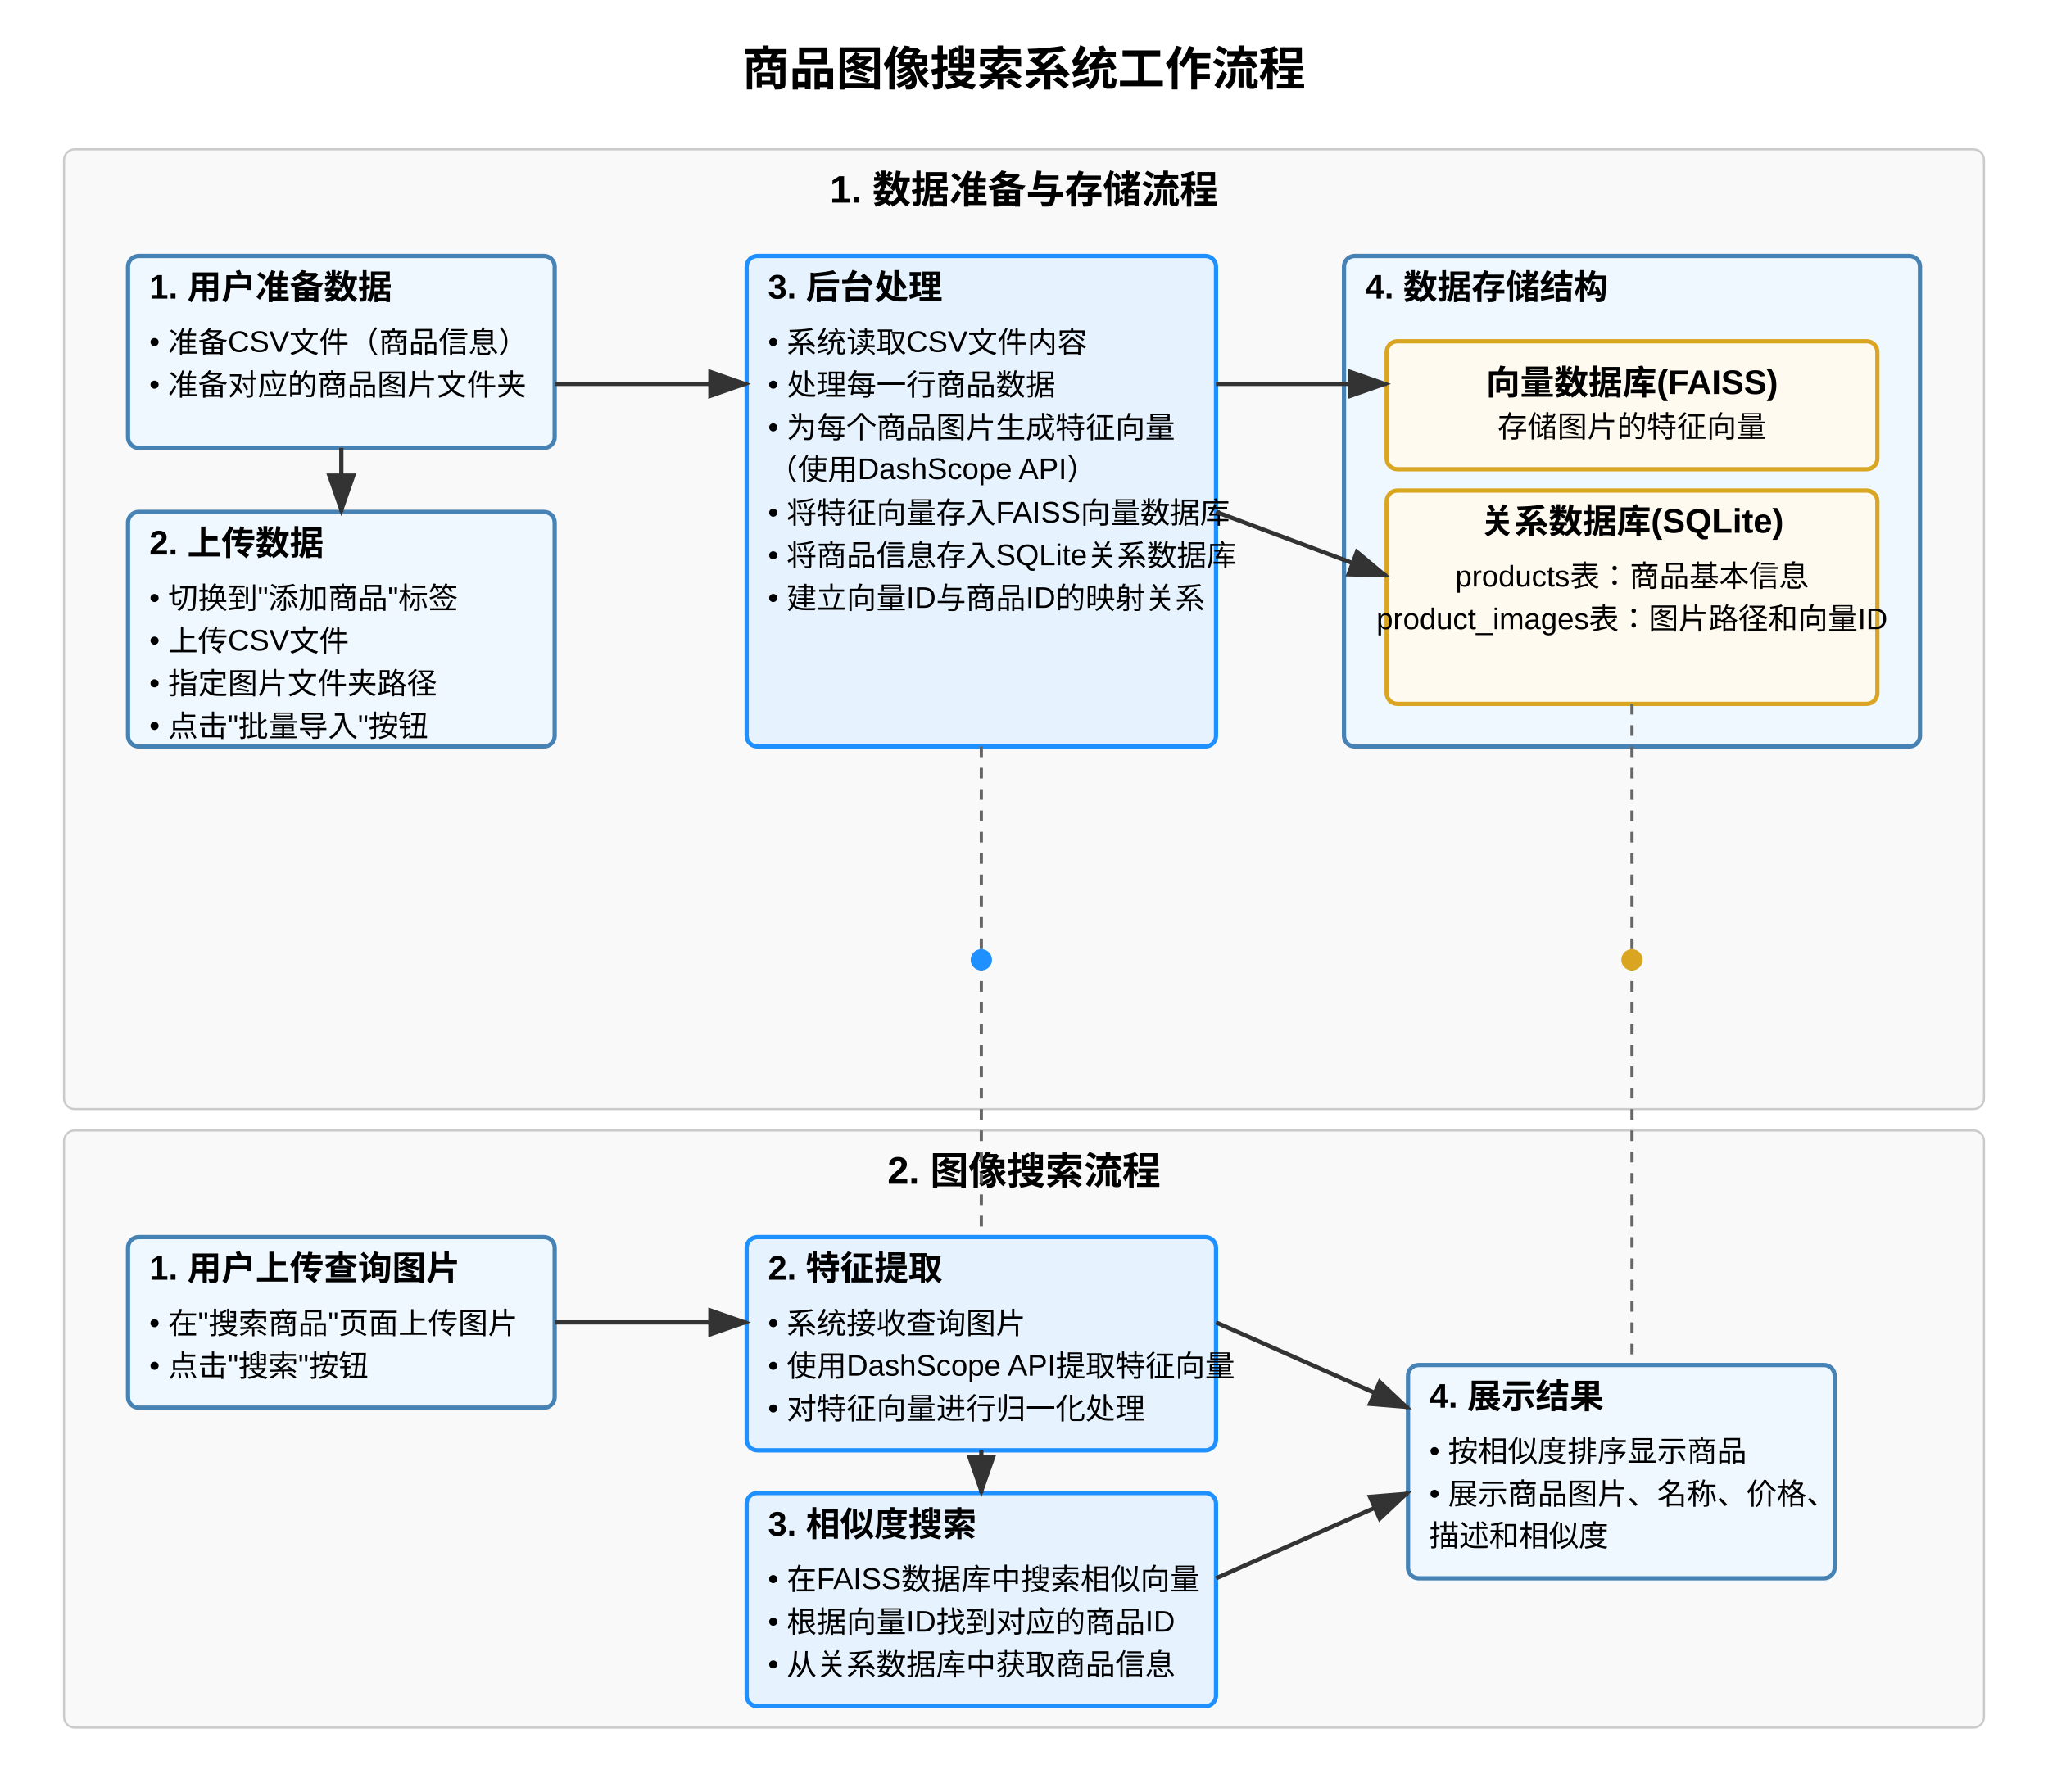
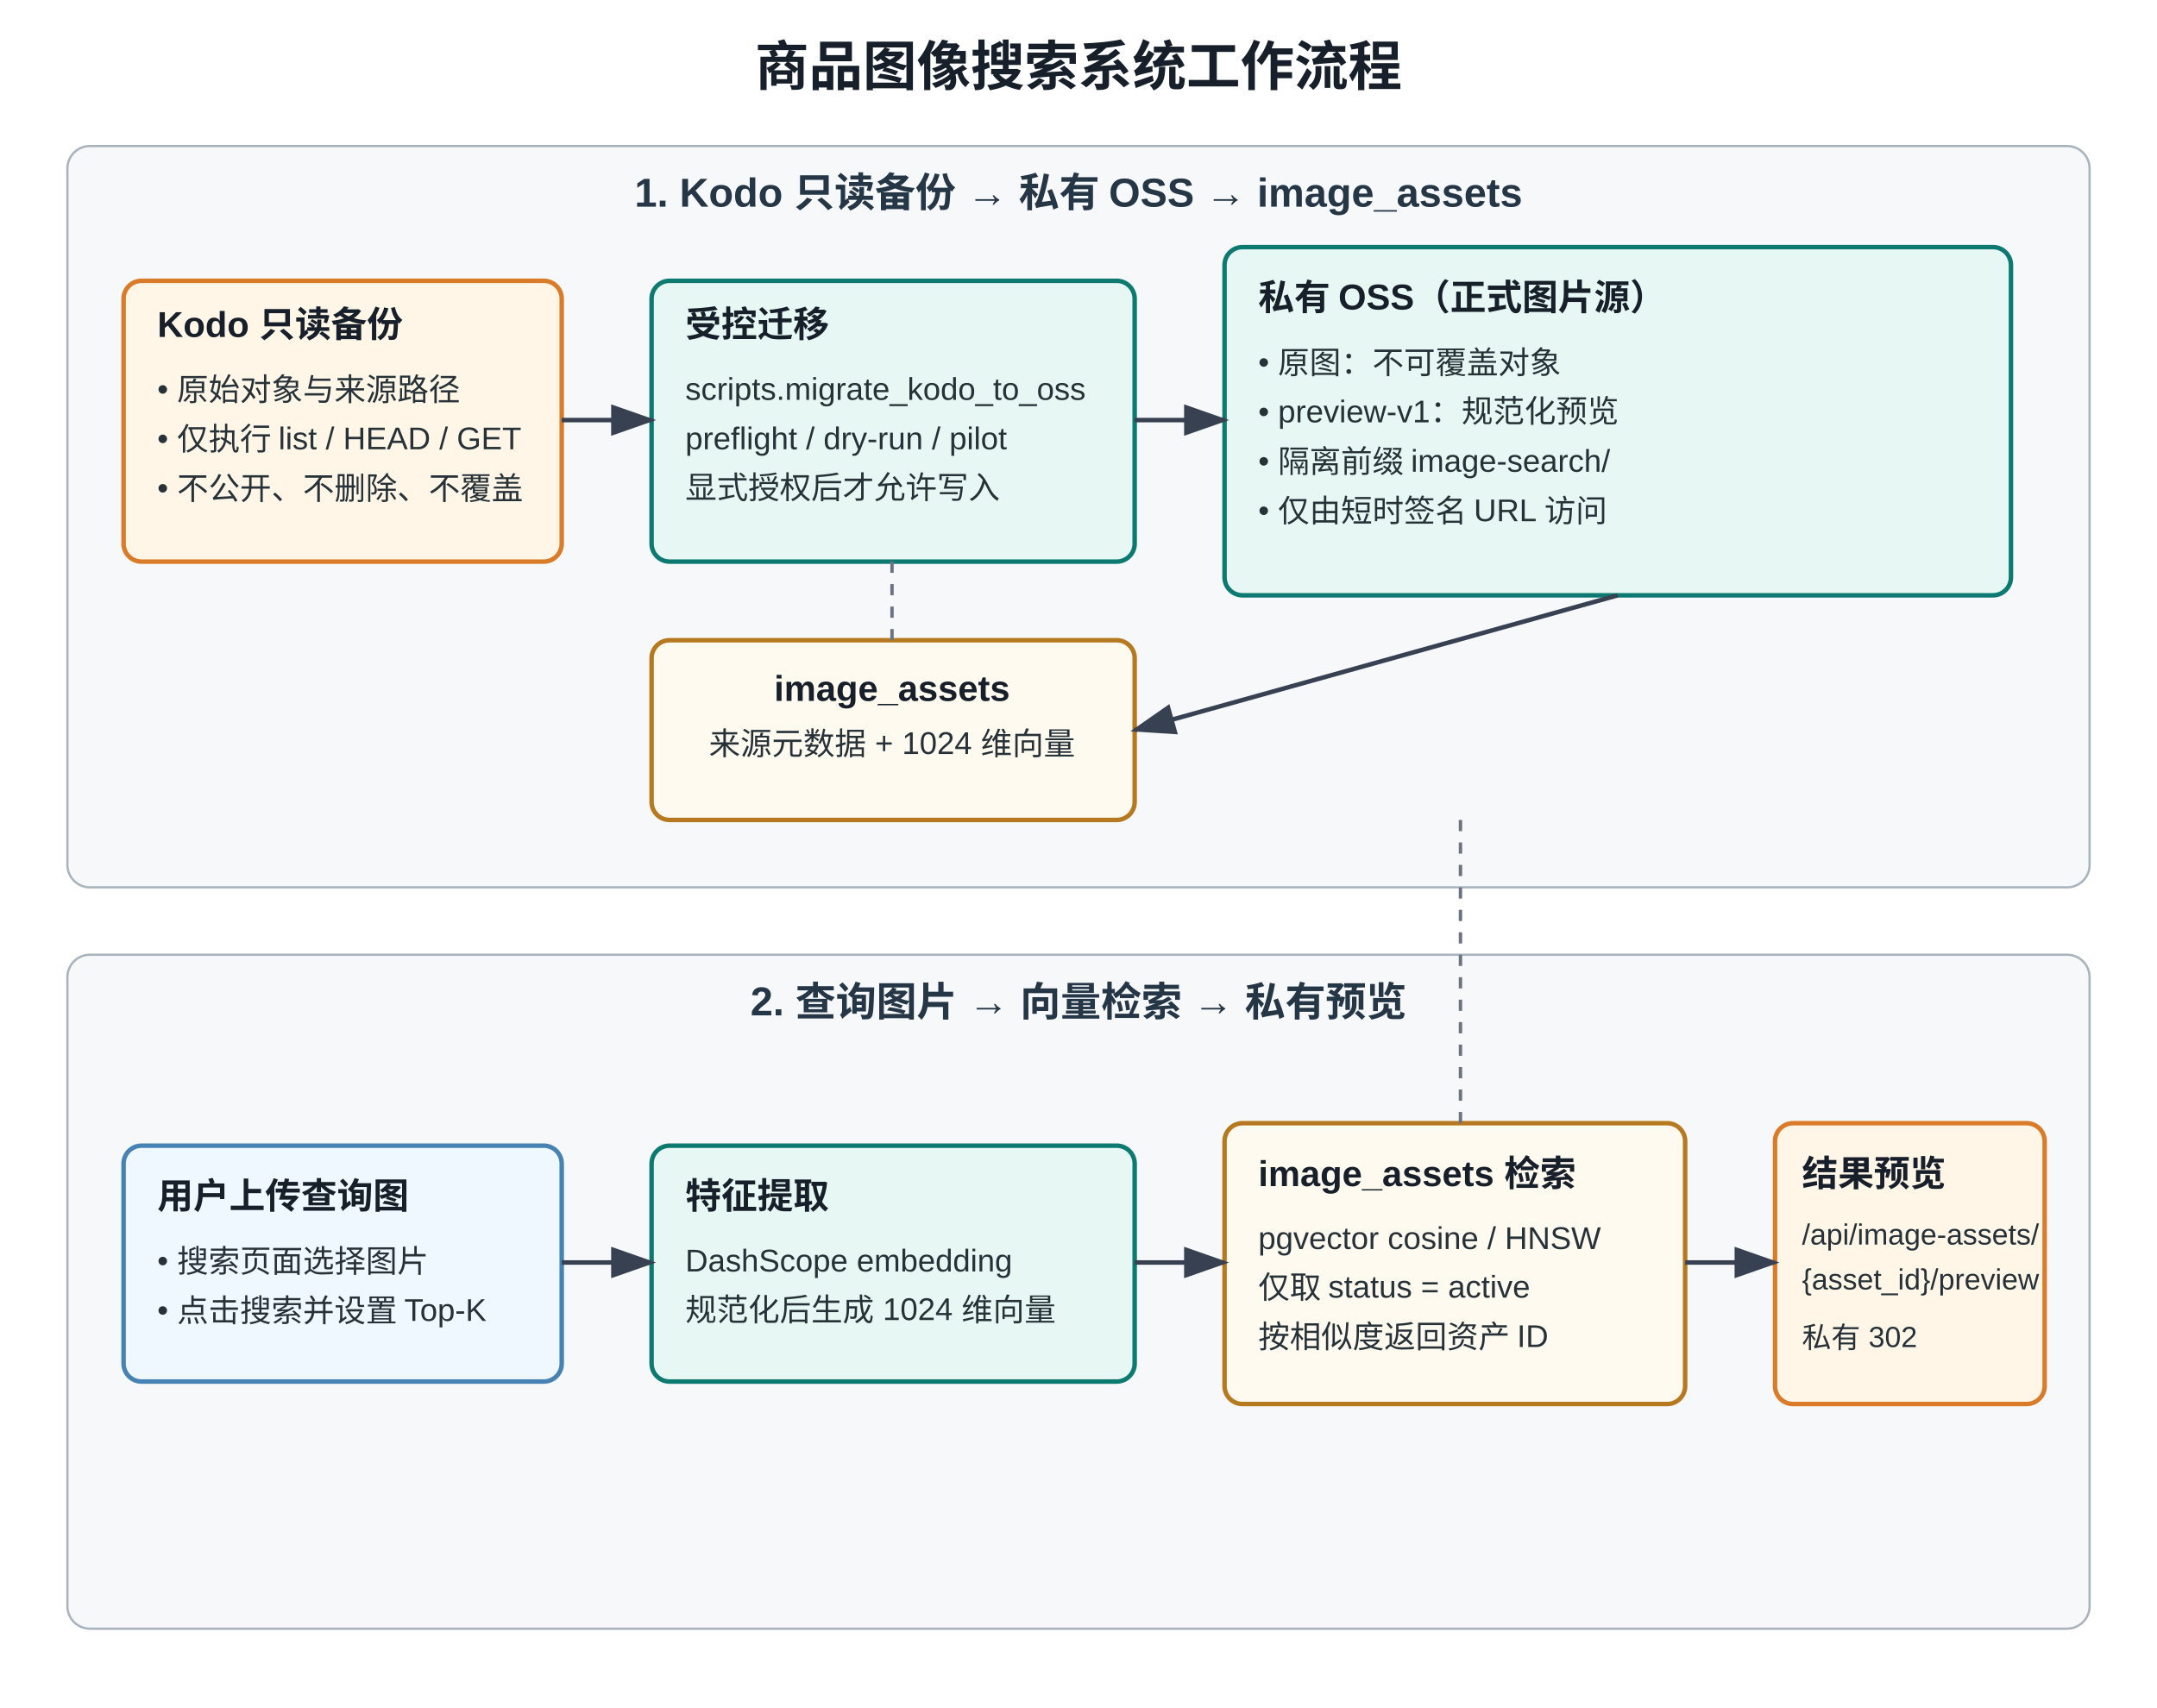
- <svg xmlns="http://www.w3.org/2000/svg" viewBox="0 0 960 840">
+ <svg xmlns="http://www.w3.org/2000/svg" viewBox="0 0 960 760" role="img" aria-labelledby="title desc">
  <defs>
    <marker id="arrowhead" markerWidth="10" markerHeight="7" refX="9" refY="3.5" orient="auto">
-       <polygon points="0 0, 10 3.5, 0 7" fill="#333" />
+       <polygon points="0 0, 10 3.5, 0 7" fill="#374151" />
    </marker>
    <style>
-       .title { font-family: Arial; font-size: 22px; font-weight: bold; text-anchor: middle; }
-       .subtitle { font-family: Arial; font-size: 18px; font-weight: bold; text-anchor: middle; }
-       .step-title { font-family: Arial; font-size: 16px; font-weight: bold; }
-       .step-text { font-family: Arial; font-size: 14px; }
-       .database { font-family: Arial; font-size: 14px; text-anchor: middle; }
-       .db-title { font-family: Arial; font-size: 16px; font-weight: bold; text-anchor: middle; }
-       .box { fill: #f0f8ff; stroke: #4682b4; stroke-width: 2; rx: 5; ry: 5; }
-       .box-highlight { fill: #e6f3ff; stroke: #1e90ff; stroke-width: 2; rx: 5; ry: 5; }
-       .section { fill: #f5f5f5; stroke: #a9a9a9; stroke-width: 1; rx: 5; ry: 5; opacity: 0.6; }
-       .db-box { fill: #fffaf0; stroke: #daa520; stroke-width: 2; rx: 5; ry: 5; }
-       .arrow { stroke: #333; stroke-width: 2; fill: none; marker-end: url(#arrowhead); }
-       .dotted-line { stroke: #666; stroke-width: 1.5; stroke-dasharray: 5,5; fill: none; }
+       .title { font-family: Arial, "Noto Sans CJK SC", sans-serif; font-size: 24px; font-weight: bold; text-anchor: middle; fill: #17202a; }
+       .subtitle { font-family: Arial, "Noto Sans CJK SC", sans-serif; font-size: 18px; font-weight: bold; text-anchor: middle; fill: #253746; }
+       .step-title { font-family: Arial, "Noto Sans CJK SC", sans-serif; font-size: 16px; font-weight: bold; fill: #17202a; }
+       .step-text { font-family: Arial, "Noto Sans CJK SC", sans-serif; font-size: 14px; fill: #263238; }
+       .box { fill: #f0f8ff; stroke: #4682b4; stroke-width: 2; rx: 8; ry: 8; }
+       .box-highlight { fill: #e7f8f4; stroke: #0d7a72; stroke-width: 2; rx: 8; ry: 8; }
+       .source-box { fill: #fff6e8; stroke: #d97b29; stroke-width: 2; rx: 8; ry: 8; }
+       .db-box { fill: #fffaf0; stroke: #b7791f; stroke-width: 2; rx: 8; ry: 8; }
+       .section { fill: #f7f8fa; stroke: #a9b3bd; stroke-width: 1; rx: 10; ry: 10; }
+       .arrow { stroke: #374151; stroke-width: 2; fill: none; marker-end: url(#arrowhead); }
+       .dotted-line { stroke: #6b7280; stroke-width: 1.5; stroke-dasharray: 5,5; fill: none; }
+       .small { font-size: 13px; }
    </style>
  </defs>
-   <text x="480" y="40" class="title">商品图像搜索系统工作流程</text>
-   <rect x="30" y="70" width="900" height="450" class="section" />
-   <text x="480" y="95" class="subtitle">1. 数据准备与存储流程</text>
-   <rect x="60" y="120" width="200" height="90" class="box" />
-   <text x="70" y="140" class="step-title">1. 用户准备数据</text>
-   <text x="70" y="165" class="step-text">• 准备CSV文件（商品信息）</text>
-   <text x="70" y="185" class="step-text">• 准备对应的商品图片文件夹</text>
-   <rect x="60" y="240" width="200" height="110" class="box" />
-   <text x="70" y="260" class="step-title">2. 上传数据</text>
-   <text x="70" y="285" class="step-text">• 切换到"添加商品"标签</text>
-   <text x="70" y="305" class="step-text">• 上传CSV文件</text>
-   <text x="70" y="325" class="step-text">• 指定图片文件夹路径</text>
-   <text x="70" y="345" class="step-text">• 点击"批量导入"按钮</text>
-   <rect x="350" y="120" width="220" height="230" class="box-highlight" />
-   <text x="360" y="140" class="step-title">3. 后台处理</text>
-   <text x="360" y="165" class="step-text">• 系统读取CSV文件内容</text>
-   <text x="360" y="185" class="step-text">• 处理每一行商品数据</text>
-   <text x="360" y="205" class="step-text">• 为每个商品图片生成特征向量</text>
-   <text x="360" y="225" class="step-text">  （使用DashScope API）</text>
-   <text x="360" y="245" class="step-text">• 将特征向量存入FAISS向量数据库</text>
-   <text x="360" y="265" class="step-text">• 将商品信息存入SQLite关系数据库</text>
-   <text x="360" y="285" class="step-text">• 建立向量ID与商品ID的映射关系</text>
-   <rect x="630" y="120" width="270" height="230" class="box" />
-   <text x="640" y="140" class="step-title">4. 数据存储结构</text>
-   <rect x="650" y="160" width="230" height="60" class="db-box" />
-   <text x="765" y="185" class="db-title">向量数据库(FAISS)</text>
-   <text x="765" y="205" class="database">存储图片的特征向量</text>
-   <rect x="650" y="230" width="230" height="100" class="db-box" />
-   <text x="765" y="250" class="db-title">关系数据库(SQLite)</text>
-   <text x="765" y="275" class="database">products表：商品基本信息</text>
-   <text x="765" y="295" class="database">product_images表：图片路径和向量ID</text>
-   <path d="M160 210 L160 240" class="arrow" />
-   <path d="M260 180 L350 180" class="arrow" />
-   <path d="M570 180 L650 180" class="arrow" />
-   <path d="M570 240 L650 270" class="arrow" />
-   <rect x="30" y="530" width="900" height="280" class="section" />
-   <text x="480" y="555" class="subtitle">2. 图像搜索流程</text>
-   <rect x="60" y="580" width="200" height="80" class="box" />
-   <text x="70" y="600" class="step-title">1. 用户上传查询图片</text>
-   <text x="70" y="625" class="step-text">• 在"搜索商品"页面上传图片</text>
-   <text x="70" y="645" class="step-text">• 点击"搜索"按钮</text>
-   <rect x="350" y="580" width="220" height="100" class="box-highlight" />
-   <text x="360" y="600" class="step-title">2. 特征提取</text>
-   <text x="360" y="625" class="step-text">• 系统接收查询图片</text>
-   <text x="360" y="645" class="step-text">• 使用DashScope API提取特征向量</text>
-   <text x="360" y="665" class="step-text">• 对特征向量进行归一化处理</text>
-   <rect x="350" y="700" width="220" height="100" class="box-highlight" />
-   <text x="360" y="720" class="step-title">3. 相似度搜索</text>
-   <text x="360" y="745" class="step-text">• 在FAISS数据库中搜索相似向量</text>
-   <text x="360" y="765" class="step-text">• 根据向量ID找到对应的商品ID</text>
-   <text x="360" y="785" class="step-text">• 从关系数据库中获取商品信息</text>
-   <rect x="660" y="640" width="200" height="100" class="box" />
-   <text x="670" y="660" class="step-title">4. 展示结果</text>
-   <text x="670" y="685" class="step-text">• 按相似度排序显示商品</text>
-   <text x="670" y="705" class="step-text">• 展示商品图片、名称、价格、</text>
-   <text x="670" y="725" class="step-text">  描述和相似度</text>
-   <path d="M260 620 L350 620" class="arrow" />
-   <path d="M460 680 L460 700" class="arrow" />
-   <path d="M570 620 L660 660" class="arrow" stroke-width="2.5" />
-   <path d="M570 740 L660 700" class="arrow" stroke-width="2.5" />
-   <path d="M460 350 L460 580" class="dotted-line" />
-   <path d="M765 330 L765 640" class="dotted-line" />
-   <circle cx="460" cy="450" r="5" fill="#1e90ff" />
-   <circle cx="765" cy="450" r="5" fill="#daa520" />
+   <text x="480" y="38" class="title">商品图像搜索系统工作流程</text>
+   <rect x="30" y="65" width="900" height="330" class="section" />
+   <text x="480" y="92" class="subtitle">1. Kodo 只读备份 → 私有 OSS → image_assets</text>
+   <rect x="55" y="125" width="195" height="125" class="source-box" />
+   <text x="70" y="150" class="step-title">Kodo 只读备份</text>
+   <text x="70" y="178" class="step-text">• 原始对象与来源路径</text>
+   <text x="70" y="200" class="step-text">• 仅执行 list / HEAD / GET</text>
+   <text x="70" y="222" class="step-text">• 不公开、不删除、不覆盖</text>
+   <rect x="290" y="125" width="215" height="125" class="box-highlight" />
+   <text x="305" y="150" class="step-title">受控迁移</text>
+   <text x="305" y="178" class="step-text">scripts.migrate_kodo_to_oss</text>
+   <text x="305" y="200" class="step-text">preflight / dry-run / pilot</text>
+   <text x="305" y="222" class="step-text">显式授权后才允许写入</text>
+   <rect x="545" y="110" width="350" height="155" class="box-highlight" />
+   <text x="560" y="138" class="step-title">私有 OSS（正式图片源）</text>
+   <text x="560" y="166" class="step-text">• 原图：不可覆盖对象</text>
+   <text x="560" y="188" class="step-text">• preview-v1：规范化预览</text>
+   <text x="560" y="210" class="step-text">• 隔离前缀 image-search/</text>
+   <text x="560" y="232" class="step-text">• 仅由短时签名 URL 访问</text>
+   <rect x="290" y="285" width="215" height="80" class="db-box" />
+   <text x="397" y="312" class="step-title" text-anchor="middle">image_assets</text>
+   <text x="397" y="336" class="step-text" text-anchor="middle">来源元数据 + 1024 维向量</text>
+   <path d="M250 187 L290 187" class="arrow" />
+   <path d="M505 187 L545 187" class="arrow" />
+   <path d="M720 265 L505 325" class="arrow" />
+   <path d="M397 250 L397 285" class="dotted-line" />
+   <rect x="30" y="425" width="900" height="300" class="section" />
+   <text x="480" y="452" class="subtitle">2. 查询图片 → 向量检索 → 私有预览</text>
+   <rect x="55" y="510" width="195" height="105" class="box" />
+   <text x="70" y="538" class="step-title">用户上传查询图</text>
+   <text x="70" y="566" class="step-text">• 搜索页面选择图片</text>
+   <text x="70" y="588" class="step-text">• 点击搜索并设置 Top-K</text>
+   <rect x="290" y="510" width="215" height="105" class="box-highlight" />
+   <text x="305" y="538" class="step-title">特征提取</text>
+   <text x="305" y="566" class="step-text">DashScope embedding</text>
+   <text x="305" y="588" class="step-text">规范化后生成 1024 维向量</text>
+   <rect x="545" y="500" width="205" height="125" class="db-box" />
+   <text x="560" y="528" class="step-title">image_assets 检索</text>
+   <text x="560" y="556" class="step-text">pgvector cosine / HNSW</text>
+   <text x="560" y="578" class="step-text">仅取 status = active</text>
+   <text x="560" y="600" class="step-text">按相似度返回资产 ID</text>
+   <rect x="790" y="500" width="120" height="125" class="source-box" />
+   <text x="802" y="528" class="step-title">结果预览</text>
+   <text x="802" y="554" class="step-text small">/api/image-assets/</text>
+   <text x="802" y="574" class="step-text small">{asset_id}/preview</text>
+   <text x="802" y="600" class="step-text small">私有 302</text>
+   <path d="M250 562 L290 562" class="arrow" />
+   <path d="M505 562 L545 562" class="arrow" />
+   <path d="M750 562 L790 562" class="arrow" />
+   <path d="M650 365 L650 500" class="dotted-line" />
</svg>
